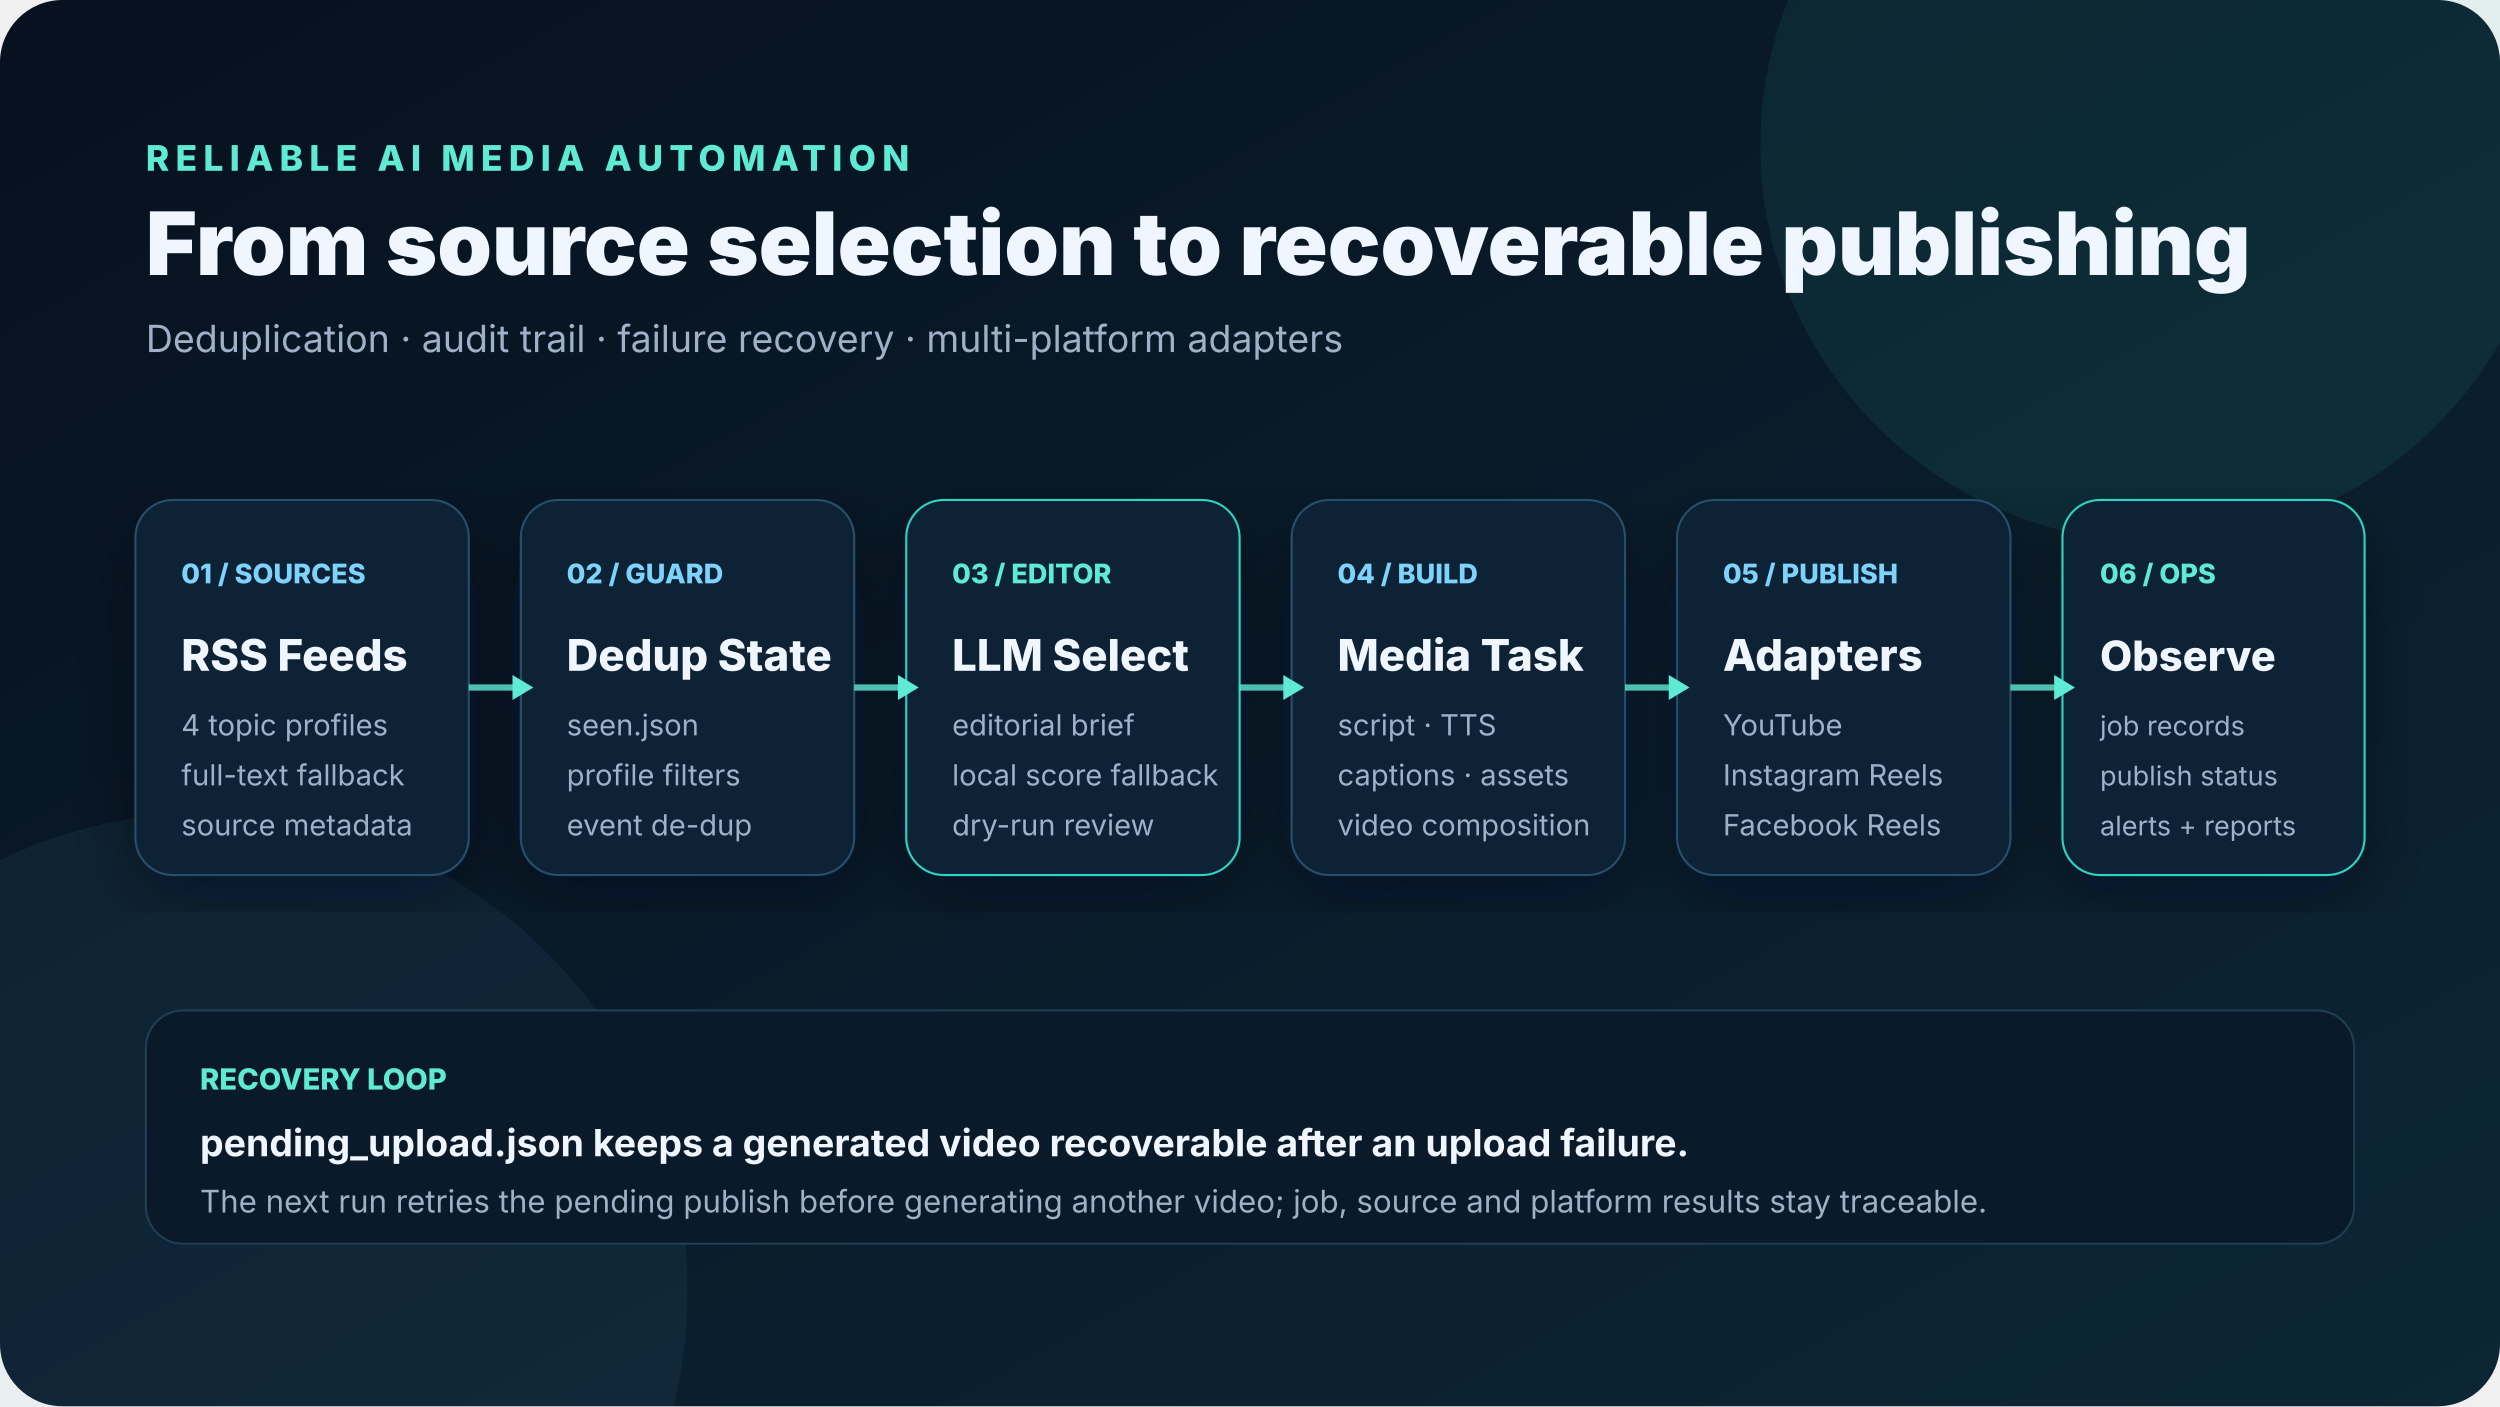
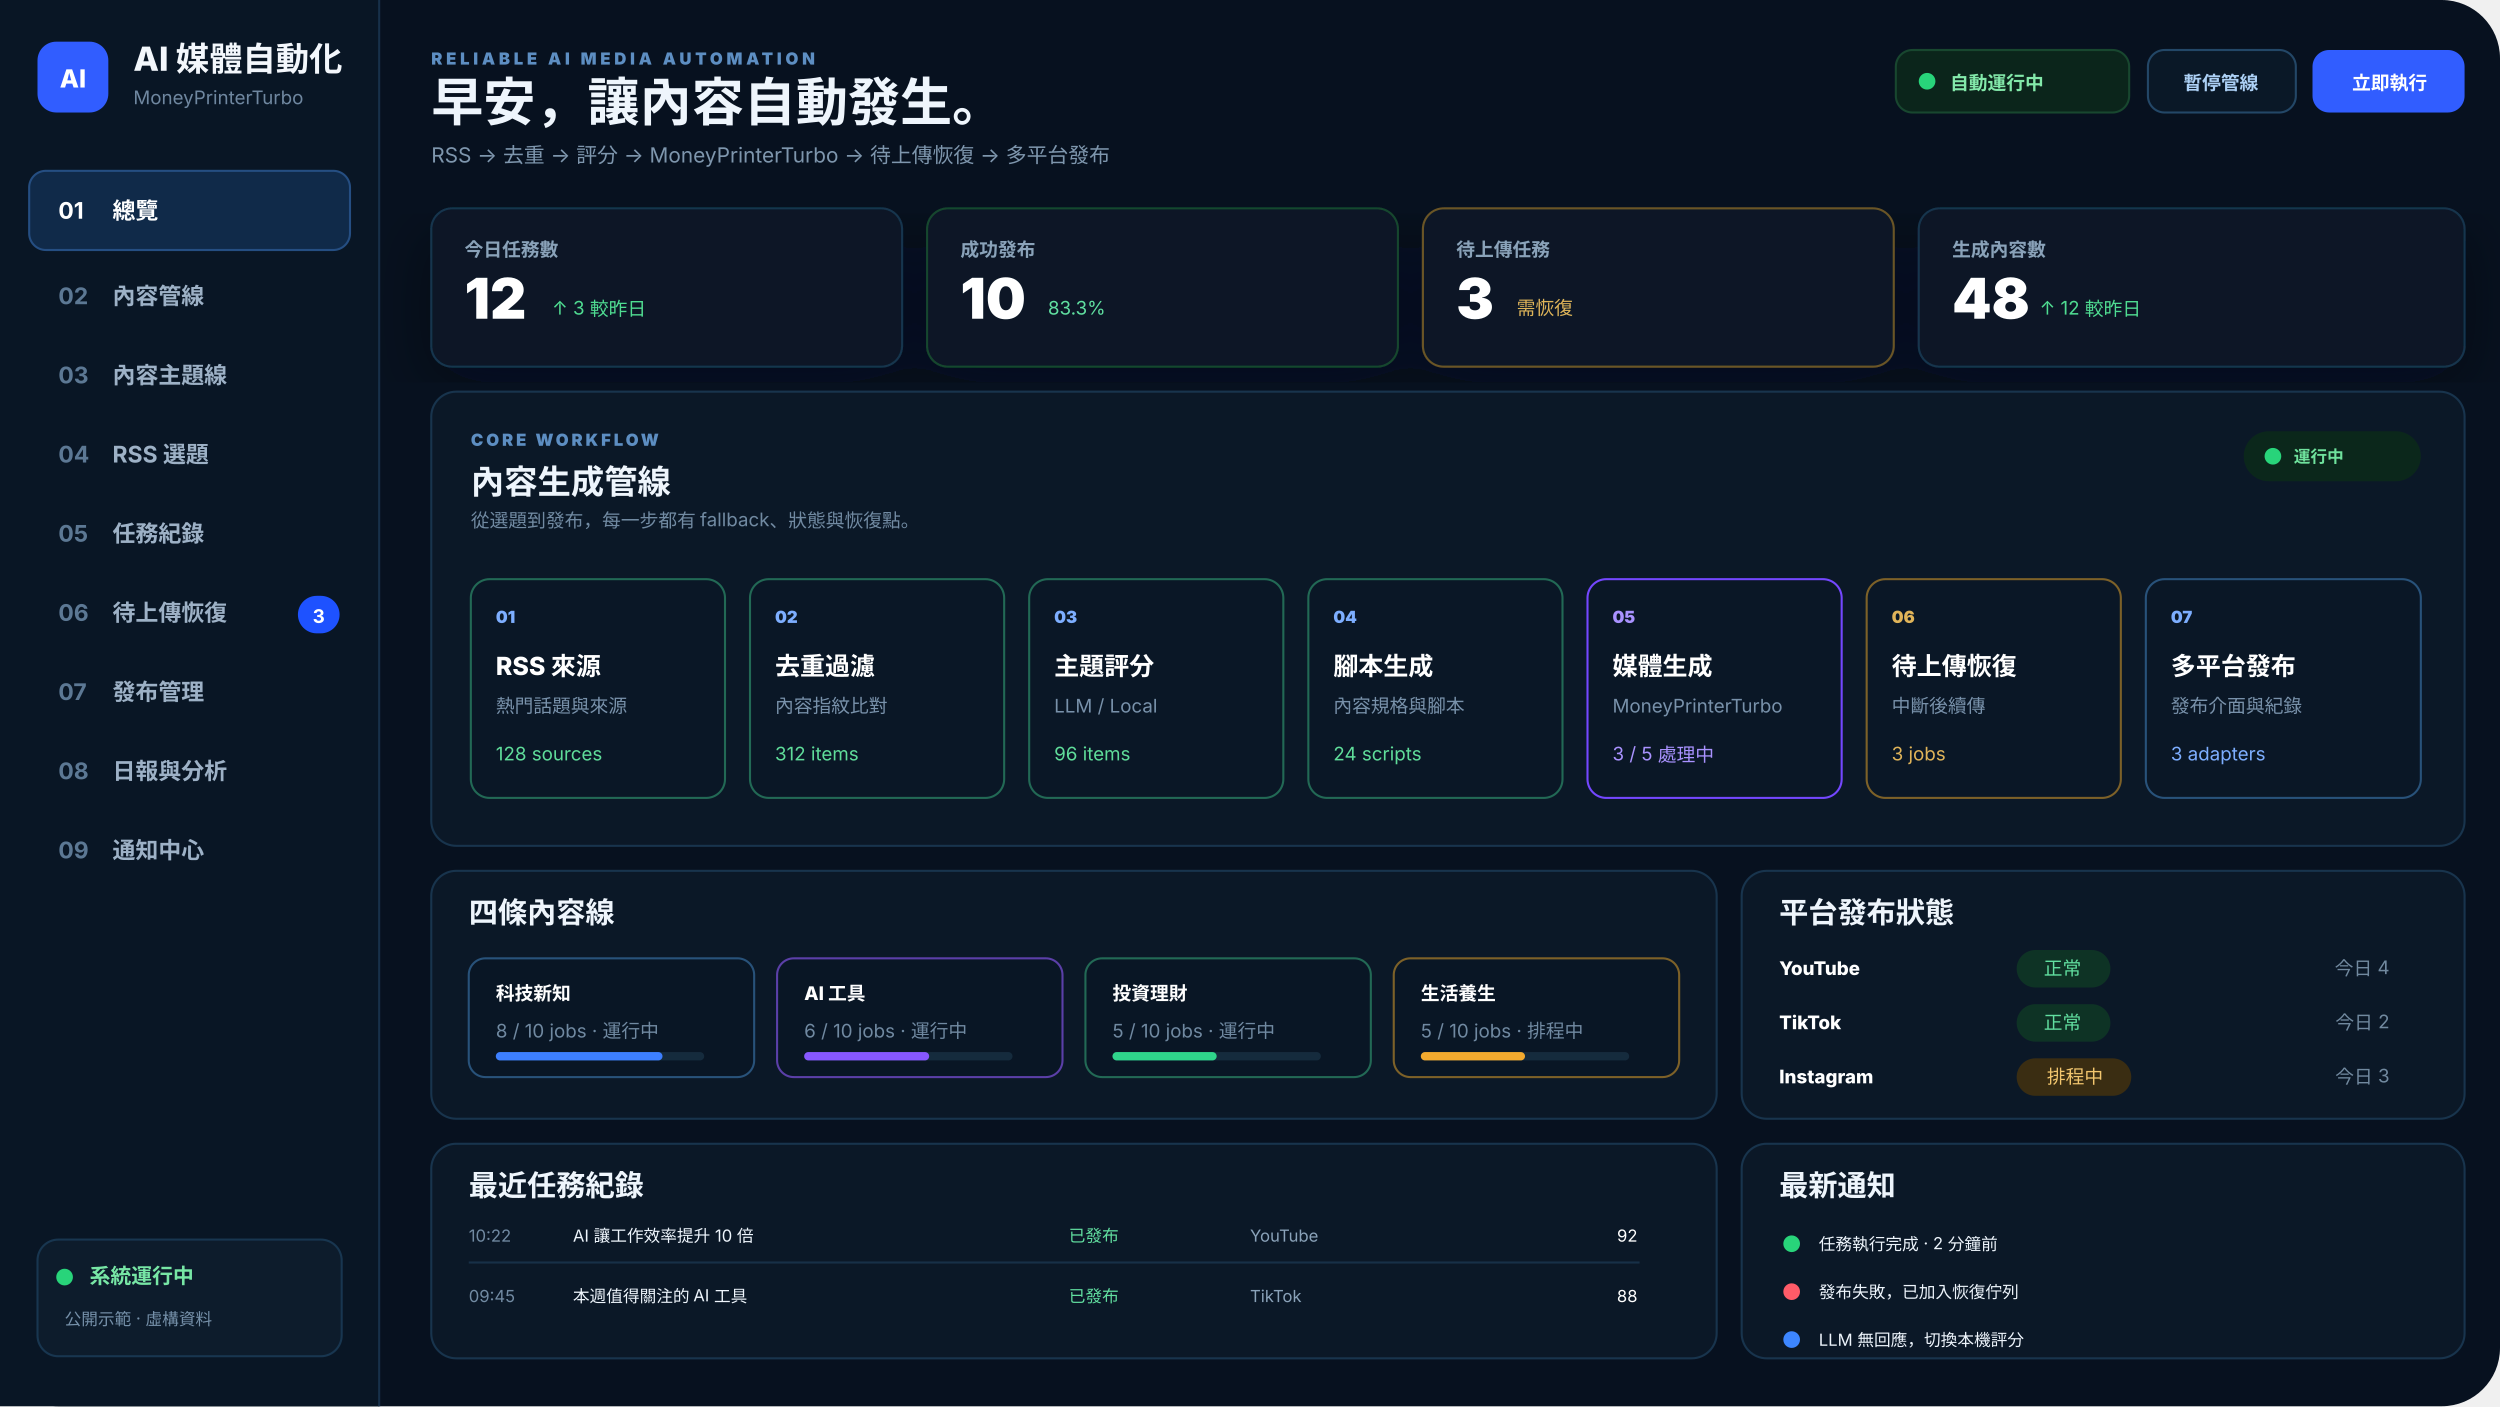
<svg xmlns="http://www.w3.org/2000/svg" width="1200" height="675" viewBox="0 0 1200 675" role="img" aria-labelledby="title desc">
  <defs>
-     <linearGradient id="bg" x1="0" y1="0" x2="1" y2="1">
-       <stop stop-color="#07111f" />
-       <stop offset="1" stop-color="#0c2635" />
-     </linearGradient>
    <filter id="shadow">
-       <feDropShadow dx="0" dy="12" stdDeviation="16" flood-color="#020817" flood-opacity=".42" />
+       <feDropShadow dx="0" dy="10" stdDeviation="16" flood-color="#020817" flood-opacity=".4" />
    </filter>
  </defs>
-   <rect width="1200" height="675" rx="30" fill="url(#bg)" />
-   <circle cx="1035" cy="70" r="190" fill="#2dd4bf" opacity=".08" />
-   <circle cx="100" cy="620" r="230" fill="#7dd3fc" opacity=".06" />
-   <g font-family="Inter,Arial,sans-serif">
-     <text x="70" y="82" fill="#5eead4" font-size="17" font-weight="800" letter-spacing="3">RELIABLE AI MEDIA AUTOMATION</text>
-     <text x="70" y="132" fill="#eff6ff" font-size="42" font-weight="850">From source selection to recoverable publishing</text>
-     <text x="70" y="169" fill="#9fb0c7" font-size="18">Deduplication · audit trail · failure recovery · multi-platform adapters</text>
-   </g>
-   <g filter="url(#shadow)" font-family="Inter,Arial,sans-serif">
-     <g transform="translate(65 240)">
-       <rect width="160" height="180" rx="18" fill="#0e2036" stroke="#28506a" />
-       <text x="22" y="40" fill="#7dd3fc" font-size="13" font-weight="800">01 / SOURCES</text>
-       <text x="22" y="82" fill="#eff6ff" font-size="21" font-weight="800">RSS Feeds</text>
-       <text x="22" y="113" fill="#9fb0c7" font-size="14">4 topic profiles</text>
-       <text x="22" y="137" fill="#9fb0c7" font-size="14">full-text fallback</text>
-       <text x="22" y="161" fill="#9fb0c7" font-size="14">source metadata</text>
-     </g>
-     <g transform="translate(250 240)">
-       <rect width="160" height="180" rx="18" fill="#0e2036" stroke="#28506a" />
-       <text x="22" y="40" fill="#7dd3fc" font-size="13" font-weight="800">02 / GUARD</text>
-       <text x="22" y="82" fill="#eff6ff" font-size="21" font-weight="800">Dedup State</text>
-       <text x="22" y="113" fill="#9fb0c7" font-size="14">seen.json</text>
-       <text x="22" y="137" fill="#9fb0c7" font-size="14">profile filters</text>
-       <text x="22" y="161" fill="#9fb0c7" font-size="14">event de-dup</text>
-     </g>
-     <g transform="translate(435 240)">
-       <rect width="160" height="180" rx="18" fill="#0e2036" stroke="#2dd4bf" />
-       <text x="22" y="40" fill="#5eead4" font-size="13" font-weight="800">03 / EDITOR</text>
-       <text x="22" y="82" fill="#eff6ff" font-size="21" font-weight="800">LLM Select</text>
-       <text x="22" y="113" fill="#9fb0c7" font-size="14">editorial brief</text>
-       <text x="22" y="137" fill="#9fb0c7" font-size="14">local score fallback</text>
-       <text x="22" y="161" fill="#9fb0c7" font-size="14">dry-run review</text>
-     </g>
-     <g transform="translate(620 240)">
-       <rect width="160" height="180" rx="18" fill="#0e2036" stroke="#28506a" />
-       <text x="22" y="40" fill="#7dd3fc" font-size="13" font-weight="800">04 / BUILD</text>
-       <text x="22" y="82" fill="#eff6ff" font-size="21" font-weight="800">Media Task</text>
-       <text x="22" y="113" fill="#9fb0c7" font-size="14">script · TTS</text>
-       <text x="22" y="137" fill="#9fb0c7" font-size="14">captions · assets</text>
-       <text x="22" y="161" fill="#9fb0c7" font-size="14">video composition</text>
-     </g>
-     <g transform="translate(805 240)">
-       <rect width="160" height="180" rx="18" fill="#0e2036" stroke="#28506a" />
-       <text x="22" y="40" fill="#7dd3fc" font-size="13" font-weight="800">05 / PUBLISH</text>
-       <text x="22" y="82" fill="#eff6ff" font-size="21" font-weight="800">Adapters</text>
-       <text x="22" y="113" fill="#9fb0c7" font-size="14">YouTube</text>
-       <text x="22" y="137" fill="#9fb0c7" font-size="14">Instagram Reels</text>
-       <text x="22" y="161" fill="#9fb0c7" font-size="14">Facebook Reels</text>
-     </g>
-     <g transform="translate(990 240)">
-       <rect width="145" height="180" rx="18" fill="#0e2036" stroke="#2dd4bf" />
-       <text x="18" y="40" fill="#5eead4" font-size="13" font-weight="800">06 / OPS</text>
-       <text x="18" y="82" fill="#eff6ff" font-size="20" font-weight="800">Observe</text>
-       <text x="18" y="113" fill="#9fb0c7" font-size="13">job records</text>
-       <text x="18" y="137" fill="#9fb0c7" font-size="13">publish status</text>
-       <text x="18" y="161" fill="#9fb0c7" font-size="13">alerts + reports</text>
-     </g>
-   </g>
-   <g stroke="#5eead4" stroke-width="3" fill="none" opacity=".8">
-     <path d="M225 330h25" />
-     <path d="M410 330h25" />
-     <path d="M595 330h25" />
-     <path d="M780 330h25" />
-     <path d="M965 330h25" />
-   </g>
-   <g fill="#5eead4">
-     <path d="M246 324l10 6-10 6z" />
-     <path d="M431 324l10 6-10 6z" />
-     <path d="M616 324l10 6-10 6z" />
-     <path d="M801 324l10 6-10 6z" />
-     <path d="M986 324l10 6-10 6z" />
-   </g>
-   <g font-family="Inter,Arial,sans-serif">
-     <rect x="70" y="485" width="1060" height="112" rx="18" fill="#0a1a2b" stroke="#213d53" />
-     <text x="96" y="523" fill="#5eead4" font-size="14" font-weight="800">RECOVERY LOOP</text>
-     <text x="96" y="555" fill="#eff6ff" font-size="18" font-weight="750">pending_upload.json keeps a generated video recoverable after an upload failure.</text>
-     <text x="96" y="582" fill="#9fb0c7" font-size="15">The next run retries the pending publish before generating another video; job, source and platform results stay traceable.</text>
+   <rect width="1200" height="675" rx="28" fill="#07111f" />
+   <rect x="0" y="0" width="182" height="675" fill="#091625" />
+   <path d="M182 0v675" stroke="#17304a" />
+   <g font-family="Inter,Arial,'Microsoft JhengHei',sans-serif">
+     <rect x="18" y="20" width="34" height="34" rx="9" fill="#315dff" />
+     <text x="35" y="42" fill="#fff" font-size="12" font-weight="800" text-anchor="middle">AI</text>
+     <text x="64" y="34" fill="#f3f7fc" font-size="16" font-weight="800">AI 媒體自動化</text>
+     <text x="64" y="50" fill="#6f87a0" font-size="9">MoneyPrinterTurbo</text>
+     <g font-size="11" font-weight="700">
+       <rect x="14" y="82" width="154" height="38" rx="8" fill="#102a49" stroke="#254e82" />
+       <text x="28" y="105" fill="#fff">01</text>
+       <text x="54" y="105" fill="#fff">總覽</text>
+       <text x="28" y="146" fill="#5c7894">02</text>
+       <text x="54" y="146" fill="#9db1c6">內容管線</text>
+       <text x="28" y="184" fill="#5c7894">03</text>
+       <text x="54" y="184" fill="#9db1c6">內容主題線</text>
+       <text x="28" y="222" fill="#5c7894">04</text>
+       <text x="54" y="222" fill="#9db1c6">RSS 選題</text>
+       <text x="28" y="260" fill="#5c7894">05</text>
+       <text x="54" y="260" fill="#9db1c6">任務紀錄</text>
+       <text x="28" y="298" fill="#5c7894">06</text>
+       <text x="54" y="298" fill="#9db1c6">待上傳恢復</text>
+       <rect x="143" y="286" width="20" height="18" rx="9" fill="#1e52ff" />
+       <text x="153" y="299" fill="#fff" font-size="9" text-anchor="middle">3</text>
+       <text x="28" y="336" fill="#5c7894">07</text>
+       <text x="54" y="336" fill="#9db1c6">發布管理</text>
+       <text x="28" y="374" fill="#5c7894">08</text>
+       <text x="54" y="374" fill="#9db1c6">日報與分析</text>
+       <text x="28" y="412" fill="#5c7894">09</text>
+       <text x="54" y="412" fill="#9db1c6">通知中心</text>
+     </g>
+     <rect x="18" y="595" width="146" height="56" rx="10" fill="#0d1c2c" stroke="#183650" />
+     <circle cx="31" cy="613" r="4" fill="#28d47a" />
+     <text x="43" y="616" fill="#77e6a5" font-size="10" font-weight="800">系統運行中</text>
+     <text x="31" y="636" fill="#7590a9" font-size="8">公開示範 · 虛構資料</text>
+     <text x="207" y="31" fill="#5d8ec2" font-size="8" font-weight="900" letter-spacing="1.8">RELIABLE AI MEDIA AUTOMATION</text>
+     <text x="207" y="58" fill="#eef5fc" font-size="25" font-weight="850">早安，讓內容自動發生。</text>
+     <text x="207" y="78" fill="#7e96ad" font-size="10">RSS → 去重 → 評分 → MoneyPrinterTurbo → 待上傳恢復 → 多平台發布</text>
+     <rect x="910" y="24" width="112" height="30" rx="8" fill="#0b251b" stroke="#18472f" />
+     <circle cx="925" cy="39" r="4" fill="#28d47a" />
+     <text x="936" y="43" fill="#83e9aa" font-size="9" font-weight="800">自動運行中</text>
+     <rect x="1031" y="24" width="71" height="30" rx="8" fill="#0a1827" stroke="#234767" />
+     <text x="1066" y="43" fill="#acd0f5" font-size="9" font-weight="800" text-anchor="middle">暫停管線</text>
+     <rect x="1110" y="24" width="73" height="30" rx="8" fill="#315dff" />
+     <text x="1147" y="43" fill="#fff" font-size="9" font-weight="800" text-anchor="middle">立即執行</text>
+     <g filter="url(#shadow)">
+       <g transform="translate(207 100)">
+         <rect width="226" height="76" rx="10" fill="#0b1827" stroke="#18344d" />
+         <text x="16" y="23" fill="#8aa2b9" font-size="9" font-weight="800">今日任務數</text>
+         <text x="16" y="53" fill="#fff" font-size="27" font-weight="850">12</text>
+         <text x="58" y="51" fill="#50dc91" font-size="9">↑ 3 較昨日</text>
+       </g>
+       <g transform="translate(445 100)">
+         <rect width="226" height="76" rx="10" fill="#0b1827" stroke="#18472f" />
+         <text x="16" y="23" fill="#8aa2b9" font-size="9" font-weight="800">成功發布</text>
+         <text x="16" y="53" fill="#fff" font-size="27" font-weight="850">10</text>
+         <text x="58" y="51" fill="#61dfa0" font-size="9">83.3%</text>
+       </g>
+       <g transform="translate(683 100)">
+         <rect width="226" height="76" rx="10" fill="#0b1827" stroke="#6b5425" />
+         <text x="16" y="23" fill="#8aa2b9" font-size="9" font-weight="800">待上傳任務</text>
+         <text x="16" y="53" fill="#fff" font-size="27" font-weight="850">3</text>
+         <text x="45" y="51" fill="#e0b459" font-size="9">需恢復</text>
+       </g>
+       <g transform="translate(921 100)">
+         <rect width="262" height="76" rx="10" fill="#0b1827" stroke="#18344d" />
+         <text x="16" y="23" fill="#8aa2b9" font-size="9" font-weight="800">生成內容數</text>
+         <text x="16" y="53" fill="#fff" font-size="27" font-weight="850">48</text>
+         <text x="58" y="51" fill="#50dc91" font-size="9">↑ 12 較昨日</text>
+       </g>
+     </g>
+     <rect x="207" y="188" width="976" height="218" rx="12" fill="#0b1827" stroke="#18344d" />
+     <text x="226" y="214" fill="#5d8ec2" font-size="8" font-weight="900" letter-spacing="1.4">CORE WORKFLOW</text>
+     <text x="226" y="237" fill="#eef5fc" font-size="16" font-weight="850">內容生成管線</text>
+     <text x="226" y="253" fill="#718aa2" font-size="9">從選題到發布，每一步都有 fallback、狀態與恢復點。</text>
+     <rect x="1077" y="207" width="85" height="24" rx="12" fill="#0b271b" />
+     <circle cx="1091" cy="219" r="4" fill="#28d47a" />
+     <text x="1101" y="222" fill="#6fe29d" font-size="8" font-weight="800">運行中</text>
+     <g font-size="9">
+       <g transform="translate(226 278)">
+         <rect width="122" height="105" rx="9" fill="#0a1726" stroke="#226955" />
+         <text x="12" y="21" fill="#7daeff" font-size="8" font-weight="900">01</text>
+         <text x="12" y="46" fill="#fff" font-size="12" font-weight="800">RSS 來源</text>
+         <text x="12" y="64" fill="#7891aa">熱門話題與來源</text>
+         <text x="12" y="87" fill="#5fdd9a">128 sources</text>
+       </g>
+       <g transform="translate(360 278)">
+         <rect width="122" height="105" rx="9" fill="#0a1726" stroke="#226955" />
+         <text x="12" y="21" fill="#7daeff" font-size="8" font-weight="900">02</text>
+         <text x="12" y="46" fill="#fff" font-size="12" font-weight="800">去重過濾</text>
+         <text x="12" y="64" fill="#7891aa">內容指紋比對</text>
+         <text x="12" y="87" fill="#5fdd9a">312 items</text>
+       </g>
+       <g transform="translate(494 278)">
+         <rect width="122" height="105" rx="9" fill="#0a1726" stroke="#226955" />
+         <text x="12" y="21" fill="#7daeff" font-size="8" font-weight="900">03</text>
+         <text x="12" y="46" fill="#fff" font-size="12" font-weight="800">主題評分</text>
+         <text x="12" y="64" fill="#7891aa">LLM / Local</text>
+         <text x="12" y="87" fill="#5fdd9a">96 items</text>
+       </g>
+       <g transform="translate(628 278)">
+         <rect width="122" height="105" rx="9" fill="#0a1726" stroke="#226955" />
+         <text x="12" y="21" fill="#7daeff" font-size="8" font-weight="900">04</text>
+         <text x="12" y="46" fill="#fff" font-size="12" font-weight="800">腳本生成</text>
+         <text x="12" y="64" fill="#7891aa">內容規格與腳本</text>
+         <text x="12" y="87" fill="#5fdd9a">24 scripts</text>
+       </g>
+       <g transform="translate(762 278)">
+         <rect width="122" height="105" rx="9" fill="#0a1726" stroke="#7447ff" />
+         <text x="12" y="21" fill="#a992ff" font-size="8" font-weight="900">05</text>
+         <text x="12" y="46" fill="#fff" font-size="12" font-weight="800">媒體生成</text>
+         <text x="12" y="64" fill="#7891aa">MoneyPrinterTurbo</text>
+         <text x="12" y="87" fill="#a992ff">3 / 5 處理中</text>
+       </g>
+       <g transform="translate(896 278)">
+         <rect width="122" height="105" rx="9" fill="#0a1726" stroke="#7d6128" />
+         <text x="12" y="21" fill="#e0b459" font-size="8" font-weight="900">06</text>
+         <text x="12" y="46" fill="#fff" font-size="12" font-weight="800">待上傳恢復</text>
+         <text x="12" y="64" fill="#7891aa">中斷後續傳</text>
+         <text x="12" y="87" fill="#e0b459">3 jobs</text>
+       </g>
+       <g transform="translate(1030 278)">
+         <rect width="132" height="105" rx="9" fill="#0a1726" stroke="#28527a" />
+         <text x="12" y="21" fill="#7daeff" font-size="8" font-weight="900">07</text>
+         <text x="12" y="46" fill="#fff" font-size="12" font-weight="800">多平台發布</text>
+         <text x="12" y="64" fill="#7891aa">發布介面與紀錄</text>
+         <text x="12" y="87" fill="#7daeff">3 adapters</text>
+       </g>
+     </g>
+     <rect x="207" y="418" width="617" height="119" rx="12" fill="#0b1827" stroke="#18344d" />
+     <text x="225" y="443" fill="#eef5fc" font-size="14" font-weight="850">四條內容線</text>
+     <g font-size="9">
+       <rect x="225" y="460" width="137" height="57" rx="8" fill="#091625" stroke="#28527a" />
+       <text x="238" y="480" fill="#fff" font-weight="800">科技新知</text>
+       <text x="238" y="498" fill="#7089a1">8 / 10 jobs · 運行中</text>
+       <rect x="238" y="505" width="100" height="4" rx="2" fill="#152b3d" />
+       <rect x="238" y="505" width="80" height="4" rx="2" fill="#3d7fff" />
+       <rect x="373" y="460" width="137" height="57" rx="8" fill="#091625" stroke="#5b3fa8" />
+       <text x="386" y="480" fill="#fff" font-weight="800">AI 工具</text>
+       <text x="386" y="498" fill="#7089a1">6 / 10 jobs · 運行中</text>
+       <rect x="386" y="505" width="100" height="4" rx="2" fill="#152b3d" />
+       <rect x="386" y="505" width="60" height="4" rx="2" fill="#8757ff" />
+       <rect x="521" y="460" width="137" height="57" rx="8" fill="#091625" stroke="#226955" />
+       <text x="534" y="480" fill="#fff" font-weight="800">投資理財</text>
+       <text x="534" y="498" fill="#7089a1">5 / 10 jobs · 運行中</text>
+       <rect x="534" y="505" width="100" height="4" rx="2" fill="#152b3d" />
+       <rect x="534" y="505" width="50" height="4" rx="2" fill="#2fd58b" />
+       <rect x="669" y="460" width="137" height="57" rx="8" fill="#091625" stroke="#7d6128" />
+       <text x="682" y="480" fill="#fff" font-weight="800">生活養生</text>
+       <text x="682" y="498" fill="#7089a1">5 / 10 jobs · 排程中</text>
+       <rect x="682" y="505" width="100" height="4" rx="2" fill="#152b3d" />
+       <rect x="682" y="505" width="50" height="4" rx="2" fill="#f3aa2e" />
+     </g>
+     <rect x="836" y="418" width="347" height="119" rx="12" fill="#0b1827" stroke="#18344d" />
+     <text x="854" y="443" fill="#eef5fc" font-size="14" font-weight="850">平台發布狀態</text>
+     <g font-size="9">
+       <text x="854" y="468" fill="#fff" font-weight="800">YouTube</text>
+       <rect x="968" y="456" width="45" height="18" rx="9" fill="#0e3325" />
+       <text x="990" y="468" fill="#61dfa0" text-anchor="middle">正常</text>
+       <text x="1147" y="468" fill="#71899f" text-anchor="end">今日 4</text>
+       <text x="854" y="494" fill="#fff" font-weight="800">TikTok</text>
+       <rect x="968" y="482" width="45" height="18" rx="9" fill="#0e3325" />
+       <text x="990" y="494" fill="#61dfa0" text-anchor="middle">正常</text>
+       <text x="1147" y="494" fill="#71899f" text-anchor="end">今日 2</text>
+       <text x="854" y="520" fill="#fff" font-weight="800">Instagram</text>
+       <rect x="968" y="508" width="55" height="18" rx="9" fill="#3a2d12" />
+       <text x="996" y="520" fill="#f2c66e" text-anchor="middle">排程中</text>
+       <text x="1147" y="520" fill="#71899f" text-anchor="end">今日 3</text>
+     </g>
+     <rect x="207" y="549" width="617" height="103" rx="12" fill="#0b1827" stroke="#18344d" />
+     <text x="225" y="574" fill="#eef5fc" font-size="14" font-weight="850">最近任務紀錄</text>
+     <g font-size="8">
+       <text x="225" y="596" fill="#718aa2">10:22</text>
+       <text x="275" y="596" fill="#eef5fc">AI 讓工作效率提升 10 倍</text>
+       <text x="513" y="596" fill="#61dfa0">已發布</text>
+       <text x="600" y="596" fill="#8aa2b9">YouTube</text>
+       <text x="786" y="596" fill="#fff" text-anchor="end">92</text>
+       <path d="M225 606h562" stroke="#173047" />
+       <text x="225" y="625" fill="#718aa2">09:45</text>
+       <text x="275" y="625" fill="#eef5fc">本週值得關注的 AI 工具</text>
+       <text x="513" y="625" fill="#61dfa0">已發布</text>
+       <text x="600" y="625" fill="#8aa2b9">TikTok</text>
+       <text x="786" y="625" fill="#fff" text-anchor="end">88</text>
+     </g>
+     <rect x="836" y="549" width="347" height="103" rx="12" fill="#0b1827" stroke="#18344d" />
+     <text x="854" y="574" fill="#eef5fc" font-size="14" font-weight="850">最新通知</text>
+     <circle cx="860" cy="597" r="4" fill="#28d47a" />
+     <text x="873" y="600" fill="#eef5fc" font-size="8">任務執行完成 · 2 分鐘前</text>
+     <circle cx="860" cy="620" r="4" fill="#ff5b68" />
+     <text x="873" y="623" fill="#eef5fc" font-size="8">發布失敗，已加入恢復佇列</text>
+     <circle cx="860" cy="643" r="4" fill="#3d86ff" />
+     <text x="873" y="646" fill="#eef5fc" font-size="8">LLM 無回應，切換本機評分</text>
  </g>
</svg>
